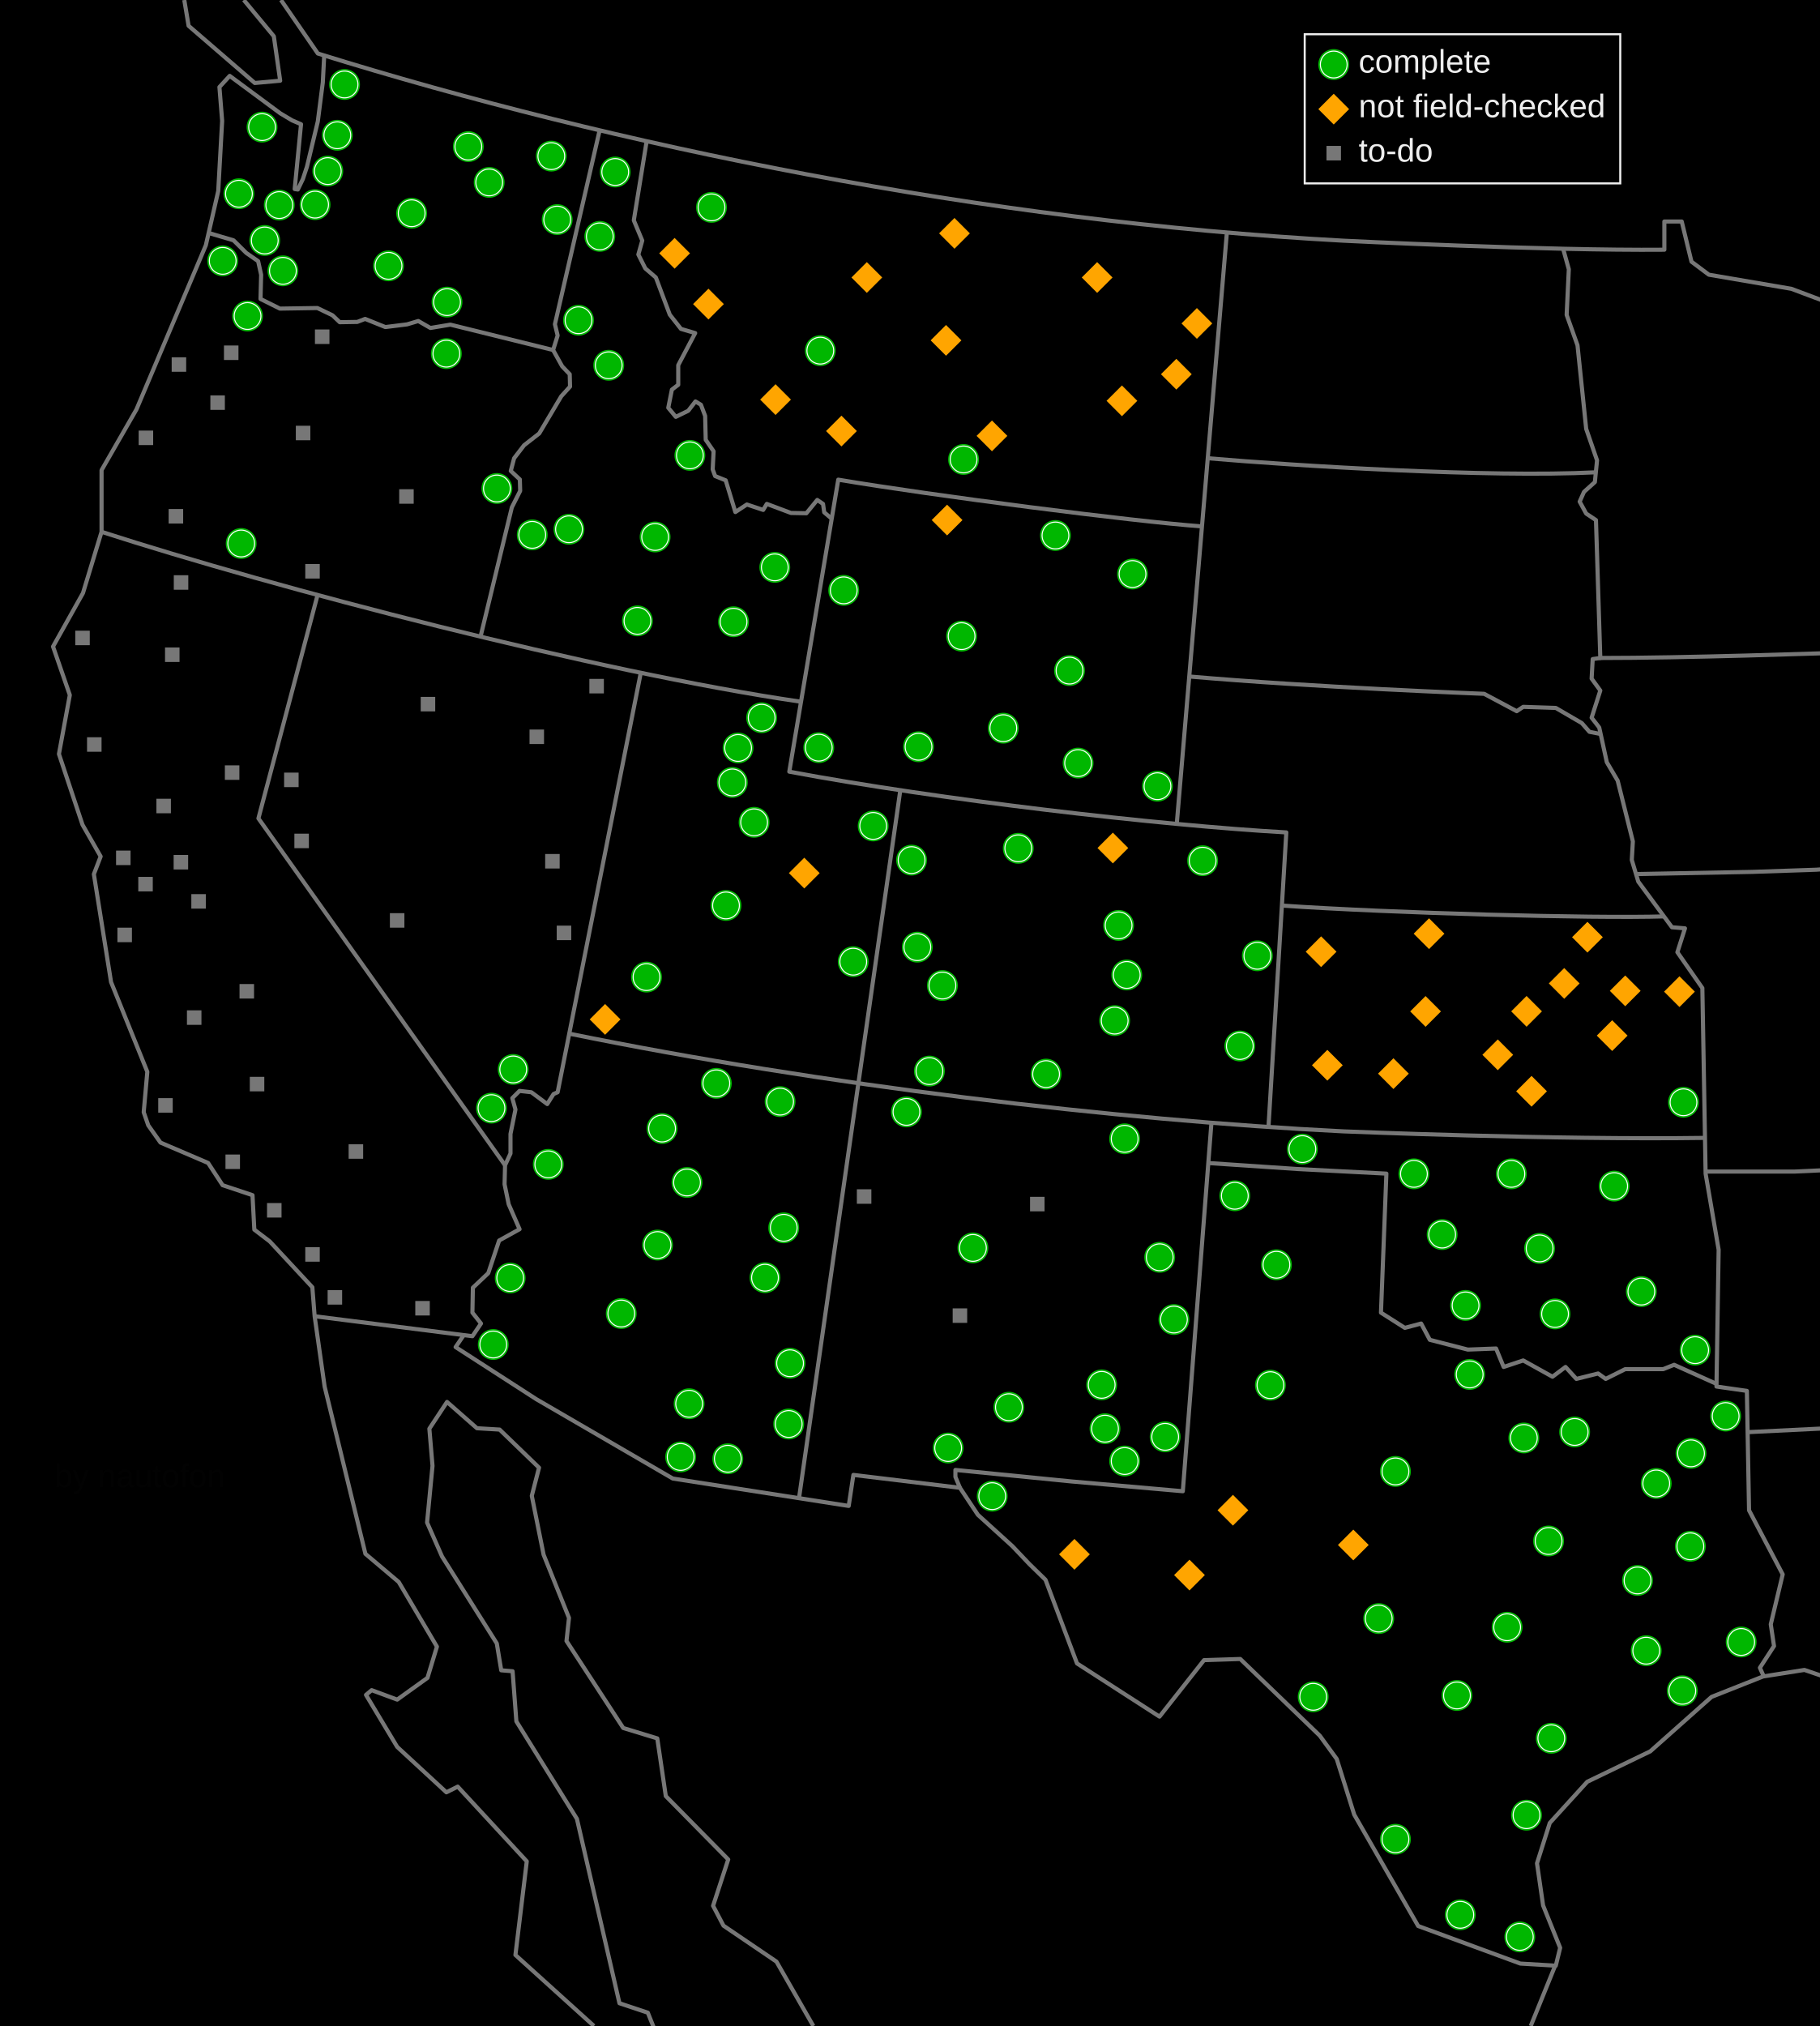
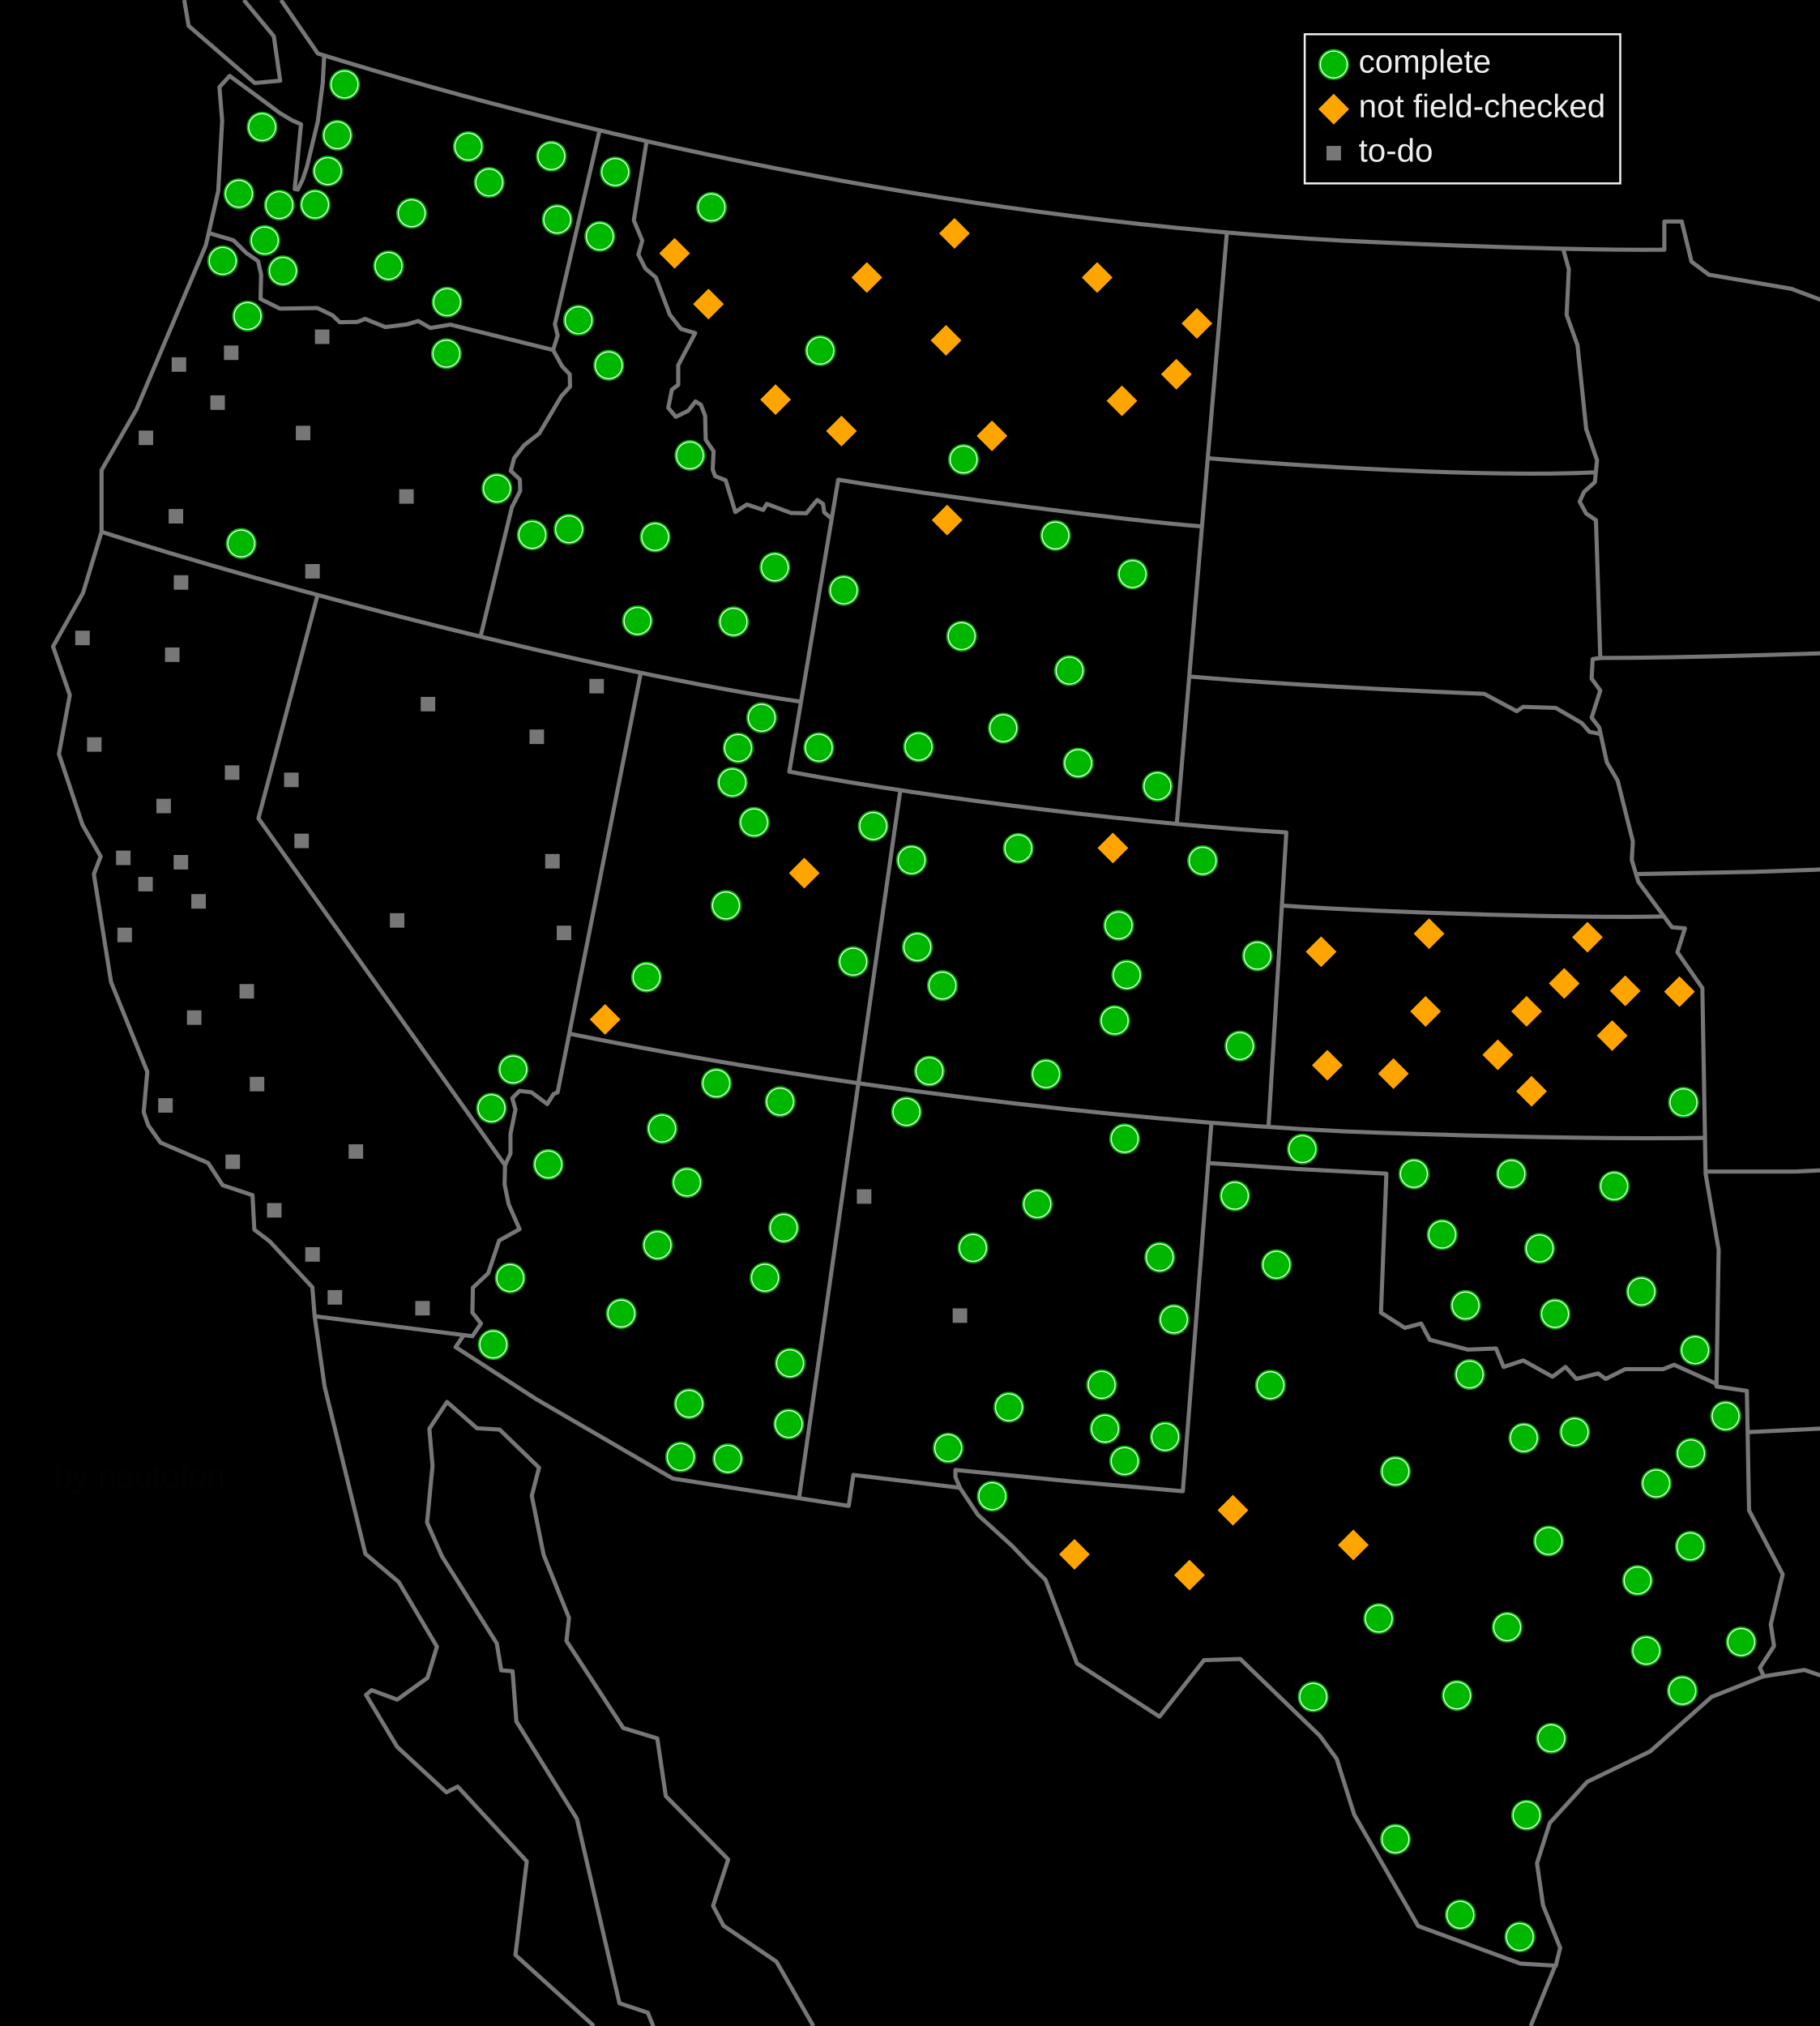
<svg xmlns="http://www.w3.org/2000/svg" xmlns:xlink="http://www.w3.org/1999/xlink" version="1.1" x="0px" y="0px" width="501.68px" height="558.55px" viewBox="0 0 501.68 558.55" xml:space="preserve">
  <symbol id="all" viewBox="-4.25 -4.25 8.5 8.5">
    <path style="fill:#00B700;" d="M4.25,0c0-2.35-1.9-4.25-4.25-4.25c-2.35,0-4.25,1.9-4.25,4.25S-2.35,4.25,0,4.25C2.35,4.25,4.25,2.35,4.25,0z" />
    <path style="fill:none;stroke:#FFFFFF;stroke-width:0.283;stroke-miterlimit:10;" d="M3.69,0c0-2.04-1.65-3.69-3.69-3.69S-3.68-2.04-3.68,0S-2.04,3.69,0,3.69S3.69,2.04,3.69,0z" />
  </symbol>
  <symbol id="cleanup" viewBox="-4.25 -4.25 8.5 8.5">
    <rect x="-3" y="-3" width="6" height="6" transform="rotate(45)" style="fill:orange" />
  </symbol>
  <symbol id="open" viewBox="-4.25 -4.25 8.5 8.5">
    <rect x="-2" y="-2" width="4" height="4" style="fill:#777" />
  </symbol>
  <symbol id="TODO" viewBox="-4.25 -4.25 8.5 8.5">
    <rect x="-2" y="-2" width="4" height="4" style="fill:red" />
  </symbol>
  <g id="map">
    <rect width="597.74" height="558.55" />
    <text id="made_by_nautofon" transform="matrix(1 0 0 1 15.00 410.00)" style="font-family:'ArialMT','Arial',sans-serif;fill:#020202;font-size:9px;">by nautofon</text>
    <path style="fill:none;stroke:#777777;stroke-width:1.134;stroke-linejoin:round;stroke-miterlimit:10;" d="M77.47,0l10.16,14.75c81.55,25.39,184,46.31,282.83,51.61 0 0 55.799 2.787 88.427 2.487v-7.783h4.789l2.694 11.076 4.789 3.592 22.75 3.891 14.368 5.388 10.178-2.993 17.362 4.49-13.47 7.184-18.858 18.559 0.299 2.395" />
    <line style="fill:none;stroke:#777777;stroke-width:1.134;stroke-linejoin:round;stroke-miterlimit:10;" x1="338.27" y1="64.1" x2="324.45" y2="227.16" />
    <polyline style="fill:none;stroke:#777777;stroke-width:1.134;stroke-linejoin:round;stroke-miterlimit:10;" points="87.56,164.04 71.25,225.62 139.25,321.25" />
    <polyline style="fill:none;stroke:#777777;stroke-width:1.134;stroke-linejoin:round;stroke-miterlimit:10;" points="176.67,185.49 153.75,301.12 152.62,301.62 150.88,304.38 146.5,301.12 143.25,300.75 141.25,302.75 142.12,305.88 140.75,312.62 140.75,318 139.25,321.25 139.12,326.5 140.25,332 143.25,338.88 137.62,342 134.62,351 130.38,355 130.25,361.88 132.62,364.88 130.25,368.38 86.75,362.88" />
    <polyline style="fill:none;stroke:#777777;stroke-width:1.134;stroke-linejoin:round;stroke-miterlimit:10;" points="50.81,0 52,7.12 70.25,22.88 77.25,22.25 75.5,10 67.22,0" />
    <path style="fill:none;stroke:#777777;stroke-width:1.134;stroke-linejoin:round;stroke-miterlimit:10;" d="m89.39 15.3-0.39 7.45-1.38 10.75-3 12.5-1.12 3.38-1.38 2.87-0.87-0.13 1.75-17.87-2.5-1.08-3.21-1.92-13.96-10.33-2.83 3.08 0.75 9.33-1.08 19.34-3.42 14.95-19.13 45.26-9.62 16.74v17l-5.12 16.88-8.26 14.75 4.63 13.37-3 16.26 6.5 19.5 5 8.74-1.87 4.88 4.74 29.75 10 24.75-1 11.12 1.26 3.63 3.37 4.75 13.13 5.62 4 6.13 8.24 2.75 0.5 9.5 4.26 3.25 11.74 12.63 0.63 8 2.75 19.37 11.25 46.13 9.177 7.754 10.54 17.833-2.607 8.605-8.344 5.997-7.04-2.607-1.565 1.304 8.605 14.341 13.559 12.516 3.129-1.565 19.035 20.599-3.129 25.814 21.642 19.574" />
    <path style="fill:none;stroke:#777777;stroke-width:1.134;stroke-linejoin:round;stroke-miterlimit:10;" d="m180.18 558.79-1.565-3.911-7.822-2.607-11.734-50.846-16.688-26.857-1.043-13.82-3.129-0.261-1.228-7.413-15.09-23.953-4.13-9.37 1.5-15.63-0.87-10.24 4.87-7.38 8.25 7.25 6.25 0.37 10.87 10.5-2 7.76 3.26 16.24 6.997 17.413-0.687 6.37 15.645 23.989 9.387 2.868 2.347 15.906 17.21 17.47-4.172 12.777 2.868 5.476 14.602 9.909 10.169 17.749" />
    <path style="fill:none;stroke:#777777;stroke-width:1.134;stroke-linejoin:round;stroke-miterlimit:10;" d="m127.87 368.07-2.25 3.31 22.26 14.37 37.62 21.87 48.5 7.55 1.29-8.55 29.38 3.55 4.95 7.45 9.5 8.63 4.68 4.93 4.464 4.358 8.681 23.049 22.75 14.668 12.273-15.566 9.989-0.323 21.93 21.149 4.666 6.405 4.83 15.362 17.624 30.7 28.183 10.36 9.765 0.577 1.202-4.926-4.701-11.674-1.683-11.626 3.523-11.123 10.338-11.353 17.362-8.382 16.902-15.012 14.229-5.642 11.375-1.796 13.171 4.49 14.967-3.592 14.368 10.477 12.872-0.299 6.585-4.191 6.885 2.395 2.694-2.993-3.891-3.592-0.299-8.082-2.993-5.388 6.885-4.191 13.47-2.395 15.53 0.898" />
    <line style="fill:none;stroke:#777777;stroke-width:1.134;stroke-linejoin:round;stroke-miterlimit:10;" x1="248.23" y1="217.87" x2="220.3" y2="413.04" />
    <path style="fill:none;stroke:#777777;stroke-width:1.134;stroke-linejoin:round;stroke-miterlimit:10;" d="M28,146.62c47.23,15.27,136.03,38.56,192.86,46.85" />
    <path style="fill:none;stroke:#777777;stroke-width:1.134;stroke-linejoin:round;stroke-miterlimit:10;" d="M156.95 284.97c69.54 14.18 151.01 23.87 213.51 26.94 0 0 58.194 2.396 99.503 1.797" />
    <path style="fill:none;stroke:#777777;stroke-width:1.134;stroke-linejoin:round;stroke-miterlimit:10;" d="M331.36,145.12c-18.79-1.34-74.68-8.56-100.24-12.88l-13.5,80.5c41,7.71,102.37,14.82,137.04,16.75l-4.92,81.2" />
    <polyline style="fill:none;stroke:#777777;stroke-width:1.134;stroke-linejoin:round;stroke-miterlimit:10;" points="334.01,309.54 326.12,411.12 295.42,408.42 263.42,405.25 263.42,407.17 264.67,410.17" />
    <path style="fill:none;stroke:#777777;stroke-width:1.134;stroke-linejoin:round;stroke-miterlimit:10;" d="m333.16 320.64 24.461 1.643 24.63 1.276-1.497 38.332 6.585 4.191 4.49-1.197 2.395 4.49 10.477 2.694 7.783-0.299 2.095 5.089 5.388-1.796 8.082 4.49 3.592-2.694 2.993 3.293 5.987-1.497 2.095 1.497 5.388-2.694h10.477l2.993-1.197 11.974 5.388" />
    <path style="fill:none;stroke:#777777;stroke-width:1.134;stroke-linejoin:round;stroke-miterlimit:10;" d="m353.22 249.65c31.131 2.095 85.611 3.592 105.67 2.993" />
    <path style="fill:none;stroke:#777777;stroke-width:1.134;stroke-linejoin:round;stroke-miterlimit:10;" d="m327.78 186.49c34.125 2.993 81.42 4.789 81.42 4.789l8.98 4.789 1.796-1.197 8.98 0.299 7.184 4.191 2.095 2.395 2.993 0.599" />
    <path style="fill:none;stroke:#777777;stroke-width:1.134;stroke-linejoin:round;stroke-miterlimit:10;" d="m332.87 126.32c24.246 2.095 77.529 5.388 107.16 3.891" />
    <polyline style="fill:none;stroke:#777777;stroke-width:1.134;stroke-linejoin:round;stroke-miterlimit:10;" points="165.33,35.93 153,89.38 153.75,92.5 152.5,96.5 155,101 157.08,103.17 157.17,106.58 154.75,109.25 148.67,119.5 144.5,122.75 141.75,126.33 140.83,129.83 143.33,132.17 143.42,135.33 141.12,139.88 132.49,175.53" />
    <polyline style="fill:none;stroke:#777777;stroke-width:1.134;stroke-linejoin:round;stroke-miterlimit:10;" points="178.29,38.93 174.75,60.75 177.08,66.33 176,70.17 177.92,74 180.83,76.5 184.67,86.75 187.75,90.67 191.67,91.83 187,100.67 187,106.08 185.25,107.42 184.25,112.42 186.33,114.92 189.75,113.25 191.75,110.67 193.25,111.58 194.42,114.67 194.58,121.25 196.75,124.42 196.5,129.42 197.17,131.25 200.08,132.42 202.75,141.17 205.92,139.08 210.42,140.58 211.42,138.92 218.08,141.42 222.33,141.5 225.33,137.83 226.92,138.92 227.25,141.25 229.32,143.01" />
    <polyline style="fill:none;stroke:#777777;stroke-width:1.134;stroke-linejoin:round;stroke-miterlimit:10;" points="57.53,64.23 64.38,66.25 67.92,69.75 71.17,72 72,75.75 71.83,82.42 77.17,85.08 87.5,84.92 91.67,86.92 93.67,88.83 98.5,88.75 100.67,87.92 106.25,90.17 112.25,89.42 115.33,88.5 118.67,90.42 124.17,89.5 152.5,96.5" />
    <path style="fill:none;stroke:#777777;stroke-width:1.134;stroke-linejoin:round;stroke-miterlimit:10;" d="m431.05 68.847 1.497 5.388-0.599 12.572 2.993 8.382 2.395 23.049 2.993 8.681-0.599 5.987-2.993 2.694-1.197 2.694 1.796 3.293 2.694 1.796 1.197 38.016-2.095 0.299-0.299 5.388 2.395 3.293-2.395 7.484 2.095 2.694 2.095 9.579 2.993 5.089 4.191 16.763-0.299 5.089 1.796 5.987 9.28 12.572 3.592 0.299-2.095 6.585 6.885 9.878 0.898 51.187 3.592 20.954-0.599 37.717 8.382 1.197 0.599 32.927 9.28 17.661-3.293 13.77 0.898 5.987-3.891 5.987 1.197 2.694" />
    <path style="fill:none;stroke:#777777;stroke-width:1.134;stroke-linejoin:round;stroke-miterlimit:10;" d="m440.93 181.4c24.246 0 58.371-1.197 76.93-1.796" />
    <path style="fill:none;stroke:#777777;stroke-width:1.134;stroke-linejoin:round;stroke-miterlimit:10;" d="m451.1 240.97 32.029-0.599 17.661-0.599 12.273-0.898 5.089 4.789" />
    <path style="fill:none;stroke:#777777;stroke-width:1.134;stroke-linejoin:round;stroke-miterlimit:10;" d="m470.56 322.99h24.246l32.329-1.497 17.062 0.299 1.796 2.694-4.789 5.987 10.776-0.299" />
    <path style="fill:none;stroke:#777777;stroke-width:1.134;stroke-linejoin:round;stroke-miterlimit:10;" d="m481.94 394.83 48.792-2.395" />
    <path style="fill:none;stroke:#777777;stroke-width:1.134;stroke-linejoin:round;stroke-miterlimit:10;" d="m428.87 541.7-6.822 16.841" />
  </g>
  <g id="legend" transform="translate(55)">
    <rect x="304.73" y="9.44" style="stroke:#EEEEEE;stroke-width:0.567;stroke-miterlimit:10;" width="87" height="41.12" />
    <text transform="matrix(1 0 0 1 319.5923 44.5608)" style="fill:#EEEEEE; font-family:'ArialMT','Arial',sans-serif; font-size:9px;">to-do</text>
    <use xlink:href="#open" width="8.5" height="8.5" id="legend-unkown_1_" x="-4.25" y="-4.25" transform="matrix(1 0 0 -1 312.729 42.2266)" style="overflow:visible;" />
    <text transform="matrix(1 0 0 1 319.5923 32.3207)" style="fill:#EEEEEE; font-family:'ArialMT','Arial',sans-serif; font-size:9px;">not field-checked</text>
    <use xlink:href="#cleanup" width="8.5" height="8.5" id="legend-some_1_" x="-4.25" y="-4.25" transform="matrix(1 0 0 -1 312.729 30.0874)" style="overflow:visible;" />
    <text transform="matrix(1 0 0 1 319.5933 20.0199)" style="fill:#EEEEEE; font-family:'ArialMT','Arial',sans-serif; font-size:9px;">complete</text>
    <use xlink:href="#all" width="8.5" height="8.5" id="legend-all_1_" x="-4.25" y="-4.25" transform="matrix(1 0 0 -1 312.729 17.7852)" style="overflow:visible;" />
  </g>
  <g id="data">
    <g id="AZ">
      <use xlink:href="#all" width="8.5" height="8.5" id="camp_verde" x="-4.25" y="-4.25" transform="matrix(1 0 0 -1 181.292 343.25)" style="overflow:visible;" />
      <use xlink:href="#all" width="8.5" height="8.5" id="clifton" x="-4.25" y="-4.25" transform="matrix(1 0 0 -1 217.8335 375.834)" style="overflow:visible;" />
      <use xlink:href="#all" width="8.5" height="8.5" id="ehrenberg" x="-4.25" y="-4.25" transform="matrix(1 0 0 -1 140.6665 352.334)" style="overflow:visible;" />
      <use xlink:href="#all" width="8.5" height="8.5" id="flagstaff" x="-4.25" y="-4.25" transform="matrix(1 0 0 -1 189.417 326)" style="overflow:visible;" />
      <use xlink:href="#all" width="8.5" height="8.5" id="g_canyon_vlg" x="-4.25" y="-4.25" transform="matrix(1 0 0 -1 182.542 311.125)" style="overflow:visible;" />
      <use xlink:href="#all" width="8.5" height="8.5" id="holbrook" x="-4.25" y="-4.25" transform="matrix(1 0 0 -1 216.084 338.5)" style="overflow:visible;" />
      <use xlink:href="#all" width="8.5" height="8.5" id="kayenta" x="-4.25" y="-4.25" transform="matrix(1 0 0 -1 215.0835 303.708)" style="overflow:visible;" />
      <use xlink:href="#all" width="8.5" height="8.5" id="kingman" x="-4.25" y="-4.25" transform="matrix(1 0 0 -1 151.167 321)" style="overflow:visible;" />
      <use xlink:href="#all" width="8.5" height="8.5" id="nogales" x="-4.25" y="-4.25" transform="matrix(1 0 0 -1 187.6665 401.667)" style="overflow:visible;" />
      <use xlink:href="#all" width="8.5" height="8.5" id="page" x="-4.25" y="-4.25" transform="matrix(1 0 0 -1 197.5005 298.667)" style="overflow:visible;" />
      <use xlink:href="#all" width="8.5" height="8.5" id="phoenix" x="-4.25" y="-4.25" transform="matrix(1 0 0 -1 171.292 362.125)" style="overflow:visible;" />
      <use xlink:href="#all" width="8.5" height="8.5" id="san_simon" x="-4.25" y="-4.25" transform="matrix(1 0 0 -1 217.4585 392.583)" style="overflow:visible;" />
      <use xlink:href="#all" width="8.5" height="8.5" id="show_low" x="-4.25" y="-4.25" transform="matrix(1 0 0 -1 210.917 352.25)" style="overflow:visible;" />
      <use xlink:href="#all" width="8.5" height="8.5" id="sierra_vista" x="-4.25" y="-4.25" transform="matrix(1 0 0 -1 200.6665 402.167)" style="overflow:visible;" />
      <use xlink:href="#all" width="8.5" height="8.5" id="tucson" x="-4.25" y="-4.25" transform="matrix(1 0 0 -1 190 387)" style="overflow:visible;" />
      <use xlink:href="#all" width="8.5" height="8.5" id="yuma" x="-4.25" y="-4.25" transform="matrix(1 0 0 -1 136 370.667)" style="overflow:visible;" />
    </g>
    <g id="CA">
      <use xlink:href="#open" width="8.5" height="8.5" id="bakersfield" x="-4.25" y="-4.25" transform="matrix(1 0 0 -1 70.875 298.874)" style="overflow:visible;" />
      <use xlink:href="#open" width="8.5" height="8.5" id="barstow" x="-4.25" y="-4.25" transform="matrix(1 0 0 -1 98.125 317.458)" style="overflow:visible;" />
      <use xlink:href="#open" width="8.5" height="8.5" id="carlsbad" x="-4.25" y="-4.25" transform="matrix(1 0 0 -1 86.1655 345.834)" style="overflow:visible;" />
      <use xlink:href="#open" width="8.5" height="8.5" id="el_centro" x="-4.25" y="-4.25" transform="matrix(1 0 0 -1 116.499 360.668)" style="overflow:visible;" />
      <use xlink:href="#open" width="8.5" height="8.5" id="eureka" x="-4.25" y="-4.25" transform="matrix(1 0 0 -1 22.7495 175.875)" style="overflow:visible;" />
      <use xlink:href="#open" width="8.5" height="8.5" id="fresno" x="-4.25" y="-4.25" transform="matrix(1 0 0 -1 68.042 273.2905)" style="overflow:visible;" />
      <use xlink:href="#open" width="8.5" height="8.5" id="hilt" x="-4.25" y="-4.25" transform="matrix(1 0 0 -1 49.9165 160.5835)" style="overflow:visible;" />
      <use xlink:href="#open" width="8.5" height="8.5" id="huron" x="-4.25" y="-4.25" transform="matrix(1 0 0 -1 53.542 280.5405)" style="overflow:visible;" />
      <use xlink:href="#open" width="8.5" height="8.5" id="los_angeles" x="-4.25" y="-4.25" transform="matrix(1 0 0 -1 75.6235 333.668)" style="overflow:visible;" />
      <use xlink:href="#open" width="8.5" height="8.5" id="oakdale" x="-4.25" y="-4.25" transform="matrix(1 0 0 -1 54.7495 248.5)" style="overflow:visible;" />
      <use xlink:href="#open" width="8.5" height="8.5" id="oakland" x="-4.25" y="-4.25" transform="matrix(1 0 0 -1 40.1245 243.75)" style="overflow:visible;" />
      <use xlink:href="#open" width="8.5" height="8.5" id="oxnard" x="-4.25" y="-4.25" transform="matrix(1 0 0 -1 64.1675 320.292)" style="overflow:visible;" />
      <use xlink:href="#open" width="8.5" height="8.5" id="redding" x="-4.25" y="-4.25" transform="matrix(1 0 0 -1 47.4995 180.5)" style="overflow:visible;" />
      <use xlink:href="#open" width="8.5" height="8.5" id="sacramento" x="-4.25" y="-4.25" transform="matrix(1 0 0 -1 45.124 222.2095)" style="overflow:visible;" />
      <use xlink:href="#open" width="8.5" height="8.5" id="san_diego" x="-4.25" y="-4.25" transform="matrix(1 0 0 -1 92.3325 357.668)" style="overflow:visible;" />
      <use xlink:href="#open" width="8.5" height="8.5" id="san_francisc" x="-4.25" y="-4.25" transform="matrix(1 0 0 -1 33.9995 236.5)" style="overflow:visible;" />
      <use xlink:href="#open" width="8.5" height="8.5" id="santa_cruz" x="-4.25" y="-4.25" transform="matrix(1 0 0 -1 34.3745 257.75)" style="overflow:visible;" />
      <use xlink:href="#open" width="8.5" height="8.5" id="santa_maria" x="-4.25" y="-4.25" transform="matrix(1 0 0 -1 45.6245 304.75)" style="overflow:visible;" />
      <use xlink:href="#open" width="8.5" height="8.5" id="stockton" x="-4.25" y="-4.25" transform="matrix(1 0 0 -1 49.874 237.7095)" style="overflow:visible;" />
      <use xlink:href="#open" width="8.5" height="8.5" id="truckee" x="-4.25" y="-4.25" transform="matrix(1 0 0 -1 63.9995 213)" style="overflow:visible;" />
      <use xlink:href="#open" width="8.5" height="8.5" id="ukiah" x="-4.25" y="-4.25" transform="matrix(1 0 0 -1 25.9995 205.25)" style="overflow:visible;" />
    </g>
    <g id="CO">
      <use xlink:href="#all" width="8.5" height="8.5" id="alamosa" x="-4.25" y="-4.25" transform="matrix(1 0 0 -1 288.4165 296.1221)" style="overflow:visible;" />
      <use xlink:href="#all" width="8.5" height="8.5" id="burlington" x="-4.25" y="-4.25" transform="matrix(1 0 0 -1 346.667 263.4971)" style="overflow:visible;" />
      <use xlink:href="#all" width="8.5" height="8.5" id="colorado_spr" x="-4.25" y="-4.25" transform="matrix(1 0 0 -1 310.6665 268.7886)" style="overflow:visible;" />
      <use xlink:href="#all" width="8.5" height="8.5" id="denver" x="-4.25" y="-4.25" transform="matrix(1 0 0 -1 308.4165 255.1221)" style="overflow:visible;" />
      <use xlink:href="#all" width="8.5" height="8.5" id="durango" x="-4.25" y="-4.25" transform="matrix(1 0 0 -1 256.25 295.2886)" style="overflow:visible;" />
      <use xlink:href="#cleanup" width="8.5" height="8.5" id="fort_collins" x="-4.25" y="-4.25" transform="matrix(1 0 0 -1 306.833 233.7886)" style="overflow:visible;" />
      <use xlink:href="#all" width="8.5" height="8.5" id="grand_juncti" x="-4.25" y="-4.25" transform="matrix(1 0 0 -1 252.916 261.1221)" style="overflow:visible;" />
      <use xlink:href="#all" width="8.5" height="8.5" id="lamar" x="-4.25" y="-4.25" transform="matrix(1 0 0 -1 341.833 288.3721)" style="overflow:visible;" />
      <use xlink:href="#all" width="8.5" height="8.5" id="montrose" x="-4.25" y="-4.25" transform="matrix(1 0 0 -1 259.833 271.7051)" style="overflow:visible;" />
      <use xlink:href="#all" width="8.5" height="8.5" id="pueblo" x="-4.25" y="-4.25" transform="matrix(1 0 0 -1 307.333 281.3721)" style="overflow:visible;" />
      <use xlink:href="#all" width="8.5" height="8.5" id="rangely" x="-4.25" y="-4.25" transform="matrix(1 0 0 -1 251.333 237.1221)" style="overflow:visible;" />
      <use xlink:href="#all" width="8.5" height="8.5" id="steamboat_sp" x="-4.25" y="-4.25" transform="matrix(1 0 0 -1 280.7495 233.8721)" style="overflow:visible;" />
      <use xlink:href="#all" width="8.5" height="8.5" id="sterling" x="-4.25" y="-4.25" transform="matrix(1 0 0 -1 331.583 237.2886)" style="overflow:visible;" />
    </g>
    <g id="ID">
      <use xlink:href="#all" width="8.5" height="8.5" id="boise" x="-4.25" y="-4.25" transform="matrix(1 0 0 -1 156.8745 145.9141)" style="overflow:visible;" />
      <use xlink:href="#all" width="8.5" height="8.5" id="coeur_dalene" x="-4.25" y="-4.25" transform="matrix(1 0 0 -1 165.3745 65.1641)" style="overflow:visible;" />
      <use xlink:href="#all" width="8.5" height="8.5" id="grangeville" x="-4.25" y="-4.25" transform="matrix(1 0 0 -1 167.833 100.7056)" style="overflow:visible;" />
      <use xlink:href="#all" width="8.5" height="8.5" id="idaho_falls" x="-4.25" y="-4.25" transform="matrix(1 0 0 -1 213.6245 156.4141)" style="overflow:visible;" />
      <use xlink:href="#all" width="8.5" height="8.5" id="ketchum" x="-4.25" y="-4.25" transform="matrix(1 0 0 -1 180.6245 148.0391)" style="overflow:visible;" />
      <use xlink:href="#all" width="8.5" height="8.5" id="lewiston" x="-4.25" y="-4.25" transform="matrix(1 0 0 -1 159.4995 88.2891)" style="overflow:visible;" />
      <use xlink:href="#all" width="8.5" height="8.5" id="nampa" x="-4.25" y="-4.25" transform="matrix(1 0 0 -1 146.7495 147.4556)" style="overflow:visible;" />
      <use xlink:href="#all" width="8.5" height="8.5" id="pocatello" x="-4.25" y="-4.25" transform="matrix(1 0 0 -1 202.2495 171.4141)" style="overflow:visible;" />
      <use xlink:href="#all" width="8.5" height="8.5" id="salmon" x="-4.25" y="-4.25" transform="matrix(1 0 0 -1 190.2075 125.5391)" style="overflow:visible;" />
      <use xlink:href="#all" width="8.5" height="8.5" id="sandpoint" x="-4.25" y="-4.25" transform="matrix(1 0 0 -1 169.6245 47.4141)" style="overflow:visible;" />
      <use xlink:href="#all" width="8.5" height="8.5" id="twin_falls" x="-4.25" y="-4.25" transform="matrix(1 0 0 -1 175.7495 171.1641)" style="overflow:visible;" />
    </g>
    <g id="KS">
      <use xlink:href="#cleanup" width="8.5" height="8.5" id="colby" transform="translate(360 258.13)" />
      <use xlink:href="#cleanup" width="8.5" height="8.5" id="dodge_city" transform="translate(379.94 291.74)" />
      <use xlink:href="#cleanup" width="8.5" height="8.5" id="emporia" transform="translate(440.25 281.26)" />
      <use xlink:href="#cleanup" width="8.5" height="8.5" id="garden_city" transform="translate(361.72 289.43)" />
      <use xlink:href="#cleanup" width="8.5" height="8.5" id="hays" transform="translate(388.8 274.59)" />
      <use xlink:href="#cleanup" width="8.5" height="8.5" id="hutchinson" transform="translate(408.71 286.55)" />
      <use xlink:href="#cleanup" width="8.5" height="8.5" id="junction_cit" transform="translate(427.03 266.87)" />
      <use xlink:href="#cleanup" width="8.5" height="8.5" id="kansas_city" transform="translate(458.8 269.14)" />
      <use xlink:href="#cleanup" width="8.5" height="8.5" id="marysville" transform="translate(433.43 254.13)" />
      <use xlink:href="#cleanup" width="8.5" height="8.5" id="phillipsburg" transform="translate(389.76 253.16)" />
      <use xlink:href="#all" width="8.5" height="8.5" id="pittsburg" transform="translate(459.91 299.64)" />
      <use xlink:href="#cleanup" width="8.5" height="8.5" id="salina_ks" transform="translate(416.65 274.57)" />
      <use xlink:href="#cleanup" width="8.5" height="8.5" id="topeka" transform="translate(443.85 268.92)" />
      <use xlink:href="#cleanup" width="8.5" height="8.5" id="wichita" transform="translate(418.02 296.61)" />
    </g>
    <g id="MT">
      <use xlink:href="#cleanup" width="8.5" height="8.5" id="billings" x="-4.25" y="-4.25" transform="matrix(1 0 0 -1 273.4985 120.168)" style="overflow:visible;" />
      <use xlink:href="#cleanup" width="8.5" height="8.5" id="bozeman" x="-4.25" y="-4.25" transform="matrix(1 0 0 -1 231.998 118.8345)" style="overflow:visible;" />
      <use xlink:href="#cleanup" width="8.5" height="8.5" id="butte" x="-4.25" y="-4.25" transform="matrix(1 0 0 -1 213.8315 110.168)" style="overflow:visible;" />
      <use xlink:href="#cleanup" width="8.5" height="8.5" id="glasgow_mt" x="-4.25" y="-4.25" transform="matrix(1 0 0 -1 302.4985 76.501)" style="overflow:visible;" />
      <use xlink:href="#cleanup" width="8.5" height="8.5" id="glendive" x="-4.25" y="-4.25" transform="matrix(1 0 0 -1 324.332 103.168)" style="overflow:visible;" />
      <use xlink:href="#cleanup" width="8.5" height="8.5" id="great_falls" x="-4.25" y="-4.25" transform="matrix(1 0 0 -1 238.9985 76.5015)" style="overflow:visible;" />
      <use xlink:href="#cleanup" width="8.5" height="8.5" id="havre" x="-4.25" y="-4.25" transform="matrix(1 0 0 -1 263.165 64.3345)" style="overflow:visible;" />
      <use xlink:href="#all" width="8.5" height="8.5" id="helena" x="-4.25" y="-4.25" transform="matrix(1 0 0 -1 226.1655 96.668)" style="overflow:visible;" />
      <use xlink:href="#all" width="8.5" height="8.5" id="kalispell" x="-4.25" y="-4.25" transform="matrix(1 0 0 -1 196.165 57.168)" style="overflow:visible;" />
      <use xlink:href="#all" width="8.5" height="8.5" id="laurel" x="-4.25" y="-4.25" transform="matrix(1 0 0 -1 265.665 126.6675)" style="overflow:visible;" />
      <use xlink:href="#cleanup" width="8.5" height="8.5" id="lewistown" x="-4.25" y="-4.25" transform="matrix(1 0 0 -1 260.832 93.835)" style="overflow:visible;" />
      <use xlink:href="#cleanup" width="8.5" height="8.5" id="miles_city" x="-4.25" y="-4.25" transform="matrix(1 0 0 -1 309.332 110.502)" style="overflow:visible;" />
      <use xlink:href="#cleanup" width="8.5" height="8.5" id="missoula" x="-4.25" y="-4.25" transform="matrix(1 0 0 -1 195.332 83.8345)" style="overflow:visible;" />
      <use xlink:href="#cleanup" width="8.5" height="8.5" id="sidney" x="-4.25" y="-4.25" transform="matrix(1 0 0 -1 329.998 89.1675)" style="overflow:visible;" />
      <use xlink:href="#cleanup" width="8.5" height="8.5" id="thompson_f" x="-4.25" y="-4.25" transform="matrix(1 0 0 -1 185.9985 69.8345)" style="overflow:visible;" />
    </g>
    <g id="NM">
      <use xlink:href="#all" width="8.5" height="8.5" id="alamogordo" x="-4.25" y="-4.25" transform="matrix(1 0 0 -1 278.1665 387.9561)" style="overflow:visible;" />
      <use xlink:href="#all" width="8.5" height="8.5" id="albuquerque" x="-4.25" y="-4.25" transform="matrix(1 0 0 -1 268.25 344.0381)" style="overflow:visible;" />
      <use xlink:href="#all" width="8.5" height="8.5" id="artesia" x="-4.25" y="-4.25" transform="matrix(1 0 0 -1 304.6665 393.873)" style="overflow:visible;" />
      <use xlink:href="#all" width="8.5" height="8.5" id="carlsbad_nm" x="-4.25" y="-4.25" transform="matrix(1 0 0 -1 310.0835 402.79)" style="overflow:visible;" />
      <use xlink:href="#all" width="8.5" height="8.5" id="clovis" x="-4.25" y="-4.25" transform="matrix(1 0 0 -1 323.6665 363.7891)" style="overflow:visible;" />
      <use xlink:href="#all" width="8.5" height="8.5" id="farmington" x="-4.25" y="-4.25" transform="matrix(1 0 0 -1 249.916 306.5381)" style="overflow:visible;" />
      <use xlink:href="#open" width="8.5" height="8.5" id="gallup" x="-4.25" y="-4.25" transform="matrix(1 0 0 -1 238.2495 329.8721)" style="overflow:visible;" />
      <use xlink:href="#all" width="8.5" height="8.5" id="hobbs" x="-4.25" y="-4.25" transform="matrix(1 0 0 -1 321.25 396.123)" style="overflow:visible;" />
      <use xlink:href="#all" width="8.5" height="8.5" id="las_cruces" x="-4.25" y="-4.25" transform="matrix(1 0 0 -1 261.4165 399.2061)" style="overflow:visible;" />
      <use xlink:href="#all" width="8.5" height="8.5" id="raton" x="-4.25" y="-4.25" transform="matrix(1 0 0 -1 310.083 313.9551)" style="overflow:visible;" />
      <use xlink:href="#all" width="8.5" height="8.5" id="roswell" x="-4.25" y="-4.25" transform="matrix(1 0 0 -1 303.75 381.7891)" style="overflow:visible;" />
-       <use xlink:href="#open" width="8.5" height="8.5" id="santa_fe" x="-4.25" y="-4.25" transform="matrix(1 0 0 -1 285.9995 331.9551)" style="overflow:visible;" />
+       <use xlink:href="#all" width="8.5" height="8.5" id="santa_fe" x="-4.25" y="-4.25" transform="matrix(1 0 0 -1 285.9995 331.9551)" style="overflow:visible;" />
      <use xlink:href="#open" width="8.5" height="8.5" id="socorro" x="-4.25" y="-4.25" transform="matrix(1 0 0 -1 264.6665 362.7051)" style="overflow:visible;" />
      <use xlink:href="#all" width="8.5" height="8.5" id="tucumcari" x="-4.25" y="-4.25" transform="matrix(1 0 0 -1 319.75 346.6221)" style="overflow:visible;" />
    </g>
    <g id="NV">
      <use xlink:href="#open" width="8.5" height="8.5" id="carson_city" x="-4.25" y="-4.25" transform="matrix(1 0 0 -1 83.165 231.833)" style="overflow:visible;" />
      <use xlink:href="#open" width="8.5" height="8.5" id="elko" x="-4.25" y="-4.25" transform="matrix(1 0 0 -1 147.9995 203.125)" style="overflow:visible;" />
      <use xlink:href="#open" width="8.5" height="8.5" id="ely" x="-4.25" y="-4.25" transform="matrix(1 0 0 -1 152.312 237.4375)" style="overflow:visible;" />
      <use xlink:href="#open" width="8.5" height="8.5" id="jackpot" x="-4.25" y="-4.25" transform="matrix(1 0 0 -1 164.4985 189.1665)" style="overflow:visible;" />
      <use xlink:href="#all" width="8.5" height="8.5" id="las_vegas" x="-4.25" y="-4.25" transform="matrix(1 0 0 -1 141.4985 294.833)" style="overflow:visible;" />
      <use xlink:href="#open" width="8.5" height="8.5" id="pioche" x="-4.25" y="-4.25" transform="matrix(1 0 0 -1 155.4995 257.1875)" style="overflow:visible;" />
      <use xlink:href="#all" width="8.5" height="8.5" id="primm" x="-4.25" y="-4.25" transform="matrix(1 0 0 -1 135.4985 305.5)" style="overflow:visible;" />
      <use xlink:href="#open" width="8.5" height="8.5" id="reno" x="-4.25" y="-4.25" transform="matrix(1 0 0 -1 80.332 215)" style="overflow:visible;" />
      <use xlink:href="#open" width="8.5" height="8.5" id="tonopah" x="-4.25" y="-4.25" transform="matrix(1 0 0 -1 109.4995 253.75)" style="overflow:visible;" />
      <use xlink:href="#open" width="8.5" height="8.5" id="winnemucca" x="-4.25" y="-4.25" transform="matrix(1 0 0 -1 117.9995 194.125)" style="overflow:visible;" />
    </g>
    <g id="OK" transform="translate(-4.25 -4.25)">
      <use xlink:href="#all" width="8.5" height="8.5" id="ardmore" transform="translate(428.75 362.24)" />
      <use xlink:href="#all" width="8.5" height="8.5" id="clinton" transform="translate(397.62 340.36)" />
      <use xlink:href="#all" width="8.5" height="8.5" id="enid" transform="translate(416.71 323.62)" />
      <use xlink:href="#all" width="8.5" height="8.5" id="guymon" transform="translate(359.08 316.79)" />
      <use xlink:href="#all" width="8.5" height="8.5" id="idabel" transform="translate(467.37 372.22)" />
      <use xlink:href="#all" width="8.5" height="8.5" id="lawton" transform="translate(404.08 359.89)" />
      <use xlink:href="#all" width="8.5" height="8.5" id="mcalester" transform="translate(452.54 356.07)" />
      <use xlink:href="#all" width="8.5" height="8.5" id="oklahoma_cit" transform="translate(424.49 344.17)" />
      <use xlink:href="#all" width="8.5" height="8.5" id="tulsa" transform="translate(445.05 327)" />
      <use xlink:href="#all" width="8.5" height="8.5" id="woodward" transform="translate(389.84 323.62)" />
    </g>
    <g id="OR">
      <use xlink:href="#all" width="8.5" height="8.5" id="astoria" x="-4.25" y="-4.25" transform="matrix(1 0 0 -1 61.3979 71.917)" style="overflow:visible;" />
      <use xlink:href="#open" width="8.5" height="8.5" id="bend" x="-4.25" y="-4.25" transform="matrix(1 0 0 -1 83.5645 119.375)" style="overflow:visible;" />
      <use xlink:href="#open" width="8.5" height="8.5" id="burns" x="-4.25" y="-4.25" transform="matrix(1 0 0 -1 112.0645 136.875)" style="overflow:visible;" />
      <use xlink:href="#open" width="8.5" height="8.5" id="coos_bay" x="-4.25" y="-4.25" transform="matrix(1 0 0 -1 40.231 120.708)" style="overflow:visible;" />
      <use xlink:href="#open" width="8.5" height="8.5" id="eugene" x="-4.25" y="-4.25" transform="matrix(1 0 0 -1 59.9995 110.9995)" style="overflow:visible;" />
      <use xlink:href="#all" width="8.5" height="8.5" id="klamath_f" x="-4.25" y="-4.25" transform="matrix(1 0 0 -1 66.4995 149.833)" style="overflow:visible;" />
      <use xlink:href="#open" width="8.5" height="8.5" id="lakeview" x="-4.25" y="-4.25" transform="matrix(1 0 0 -1 86.1665 157.5)" style="overflow:visible;" />
      <use xlink:href="#open" width="8.5" height="8.5" id="medford" x="-4.25" y="-4.25" transform="matrix(1 0 0 -1 48.4995 142.333)" style="overflow:visible;" />
      <use xlink:href="#open" width="8.5" height="8.5" id="newport" x="-4.25" y="-4.25" transform="matrix(1 0 0 -1 49.333 100.4995)" style="overflow:visible;" />
      <use xlink:href="#all" width="8.5" height="8.5" id="ontario" x="-4.25" y="-4.25" transform="matrix(1 0 0 -1 136.9995 134.6665)" style="overflow:visible;" />
      <use xlink:href="#all" width="8.5" height="8.5" id="pendleton" x="-4.25" y="-4.25" transform="matrix(1 0 0 -1 123.0645 97.5)" style="overflow:visible;" />
      <use xlink:href="#all" width="8.5" height="8.5" id="portland" x="-4.25" y="-4.25" transform="matrix(1 0 0 -1 68.2495 87.1245)" style="overflow:visible;" />
      <use xlink:href="#open" width="8.5" height="8.5" id="salem" x="-4.25" y="-4.25" transform="matrix(1 0 0 -1 63.7495 97.2495)" style="overflow:visible;" />
      <use xlink:href="#open" width="8.5" height="8.5" id="the_dalles" x="-4.25" y="-4.25" transform="matrix(1 0 0 -1 88.833 92.833)" style="overflow:visible;" />
    </g>
    <g id="TX" transform="translate(-63.713 95.304)">
      <use xlink:href="#all" width="8.5" height="8.5" id="abilene" transform="translate(444.21 306.1)" />
      <use xlink:href="#all" width="8.5" height="8.5" id="amarillo" transform="translate(411.39 249.13)" />
      <use xlink:href="#all" width="8.5" height="8.5" id="austin" transform="translate(475 349.06)" />
      <use xlink:href="#all" width="8.5" height="8.5" id="beaumont" transform="translate(539.53 353.12)" />
      <use xlink:href="#all" width="8.5" height="8.5" id="brownsville" transform="translate(478.5 434.43)" />
      <use xlink:href="#all" width="8.5" height="8.5" id="corpus_chris" transform="translate(480.34 400.87)" />
      <use xlink:href="#all" width="8.5" height="8.5" id="dalhart" transform="translate(399.92 230.11)" />
      <use xlink:href="#all" width="8.5" height="8.5" id="dallas" transform="translate(493.62 295.22)" />
      <use xlink:href="#all" width="8.5" height="8.5" id="del_rio" transform="translate(421.53 368.24)" />
      <use xlink:href="#all" width="8.5" height="8.5" id="el_paso" transform="translate(333.03 312.92)" />
      <use xlink:href="#cleanup" width="8.5" height="8.5" id="fort_stockto" transform="translate(387.42 334.68)" />
      <use xlink:href="#all" width="8.5" height="8.5" id="fort_worth" transform="translate(479.61 296.88)" />
      <use xlink:href="#all" width="8.5" height="8.5" id="galveston" transform="translate(523.3 366.58)" />
      <use xlink:href="#all" width="8.5" height="8.5" id="houston" transform="translate(513.35 355.52)" />
      <use xlink:href="#all" width="8.5" height="8.5" id="huntsville" transform="translate(510.95 336.16)" />
      <use xlink:href="#all" width="8.5" height="8.5" id="junction" transform="translate(439.6 346.67)" />
      <use xlink:href="#all" width="8.5" height="8.5" id="laredo" transform="translate(444.21 407.51)" />
      <use xlink:href="#all" width="8.5" height="8.5" id="longview_tx" transform="translate(525.7 301.12)" />
      <use xlink:href="#all" width="8.5" height="8.5" id="lubbock" transform="translate(409.73 282.32)" />
      <use xlink:href="#all" width="8.5" height="8.5" id="lufkin" transform="translate(525.52 326.75)" />
      <use xlink:href="#all" width="8.5" height="8.5" id="mcallen" transform="translate(462.09 428.34)" />
      <use xlink:href="#cleanup" width="8.5" height="8.5" id="odessa" transform="translate(399.4 316.8)" />
      <use xlink:href="#cleanup" width="8.5" height="8.5" id="san_angelo" transform="translate(432.59 326.38)" />
      <use xlink:href="#all" width="8.5" height="8.5" id="san_antonio" transform="translate(461.17 367.87)" />
      <use xlink:href="#all" width="8.5" height="8.5" id="texarkana" transform="translate(535.25 290.84)" />
      <use xlink:href="#all" width="8.5" height="8.5" id="tyler" transform="translate(516.11 309.42)" />
      <use xlink:href="#cleanup" width="8.5" height="8.5" id="van_horn" transform="translate(355.7 328.96)" />
      <use xlink:href="#all" width="8.5" height="8.5" id="victoria" transform="translate(487.17 379.67)" />
      <use xlink:href="#all" width="8.5" height="8.5" id="waco" transform="translate(486.43 325.28)" />
      <use xlink:href="#all" width="8.5" height="8.5" id="wichita_fall" transform="translate(464.67 279.37)" />
    </g>
    <g id="UT">
      <use xlink:href="#all" width="8.5" height="8.5" id="cedar_city" x="-4.25" y="-4.25" transform="matrix(1 0 0 -1 178.2495 269.3726)" style="overflow:visible;" />
      <use xlink:href="#all" width="8.5" height="8.5" id="logan" x="-4.25" y="-4.25" transform="matrix(1 0 0 -1 209.9995 197.8721)" style="overflow:visible;" />
      <use xlink:href="#all" width="8.5" height="8.5" id="moab" x="-4.25" y="-4.25" transform="matrix(1 0 0 -1 235.2495 265.1226)" style="overflow:visible;" />
      <use xlink:href="#all" width="8.5" height="8.5" id="ogden" x="-4.25" y="-4.25" transform="matrix(1 0 0 -1 203.5005 206.2056)" style="overflow:visible;" />
      <use xlink:href="#cleanup" width="8.5" height="8.5" id="price" x="-4.25" y="-4.25" transform="matrix(1 0 0 -1 221.7495 240.7056)" style="overflow:visible;" />
      <use xlink:href="#all" width="8.5" height="8.5" id="provo" x="-4.25" y="-4.25" transform="matrix(1 0 0 -1 207.9165 226.7056)" style="overflow:visible;" />
      <use xlink:href="#all" width="8.5" height="8.5" id="salina" x="-4.25" y="-4.25" transform="matrix(1 0 0 -1 200.166 249.6226)" style="overflow:visible;" />
      <use xlink:href="#all" width="8.5" height="8.5" id="salt_lake" x="-4.25" y="-4.25" transform="matrix(1 0 0 -1 201.9165 215.7061)" style="overflow:visible;" />
      <use xlink:href="#cleanup" width="8.5" height="8.5" id="st_george" x="-4.25" y="-4.25" transform="matrix(1 0 0 -1 166.833 281.0391)" style="overflow:visible;" />
      <use xlink:href="#all" width="8.5" height="8.5" id="vernal" x="-4.25" y="-4.25" transform="matrix(1 0 0 -1 240.7495 227.7056)" style="overflow:visible;" />
    </g>
    <g id="WA">
      <use xlink:href="#all" width="8.5" height="8.5" id="aberdeen_wa" x="-4.25" y="-4.25" transform="matrix(1 0 0 -1 65.8745 53.4146)" style="overflow:visible;" />
      <use xlink:href="#all" width="8.5" height="8.5" id="bellingham" x="-4.25" y="-4.25" transform="matrix(1 0 0 -1 94.9995 23.2896)" style="overflow:visible;" />
      <use xlink:href="#all" width="8.5" height="8.5" id="colville" x="-4.25" y="-4.25" transform="matrix(1 0 0 -1 151.9995 43.0396)" style="overflow:visible;" />
      <use xlink:href="#all" width="8.5" height="8.5" id="everett" x="-4.25" y="-4.25" transform="matrix(1 0 0 -1 92.9995 37.2896)" style="overflow:visible;" />
      <use xlink:href="#all" width="8.5" height="8.5" id="grand_coulee" x="-4.25" y="-4.25" transform="matrix(1 0 0 -1 134.8745 50.2896)" style="overflow:visible;" />
      <use xlink:href="#all" width="8.5" height="8.5" id="kennewick" x="-4.25" y="-4.25" transform="matrix(1 0 0 -1 123.2495 83.2896)" style="overflow:visible;" />
      <use xlink:href="#all" width="8.5" height="8.5" id="longview" x="-4.25" y="-4.25" transform="matrix(1 0 0 -1 72.9995 66.2896)" style="overflow:visible;" />
      <use xlink:href="#all" width="8.5" height="8.5" id="olympia" x="-4.25" y="-4.25" transform="matrix(1 0 0 -1 76.9995 56.5396)" style="overflow:visible;" />
      <use xlink:href="#all" width="8.5" height="8.5" id="omak" x="-4.25" y="-4.25" transform="matrix(1 0 0 -1 129.1245 40.4146)" style="overflow:visible;" />
      <use xlink:href="#all" width="8.5" height="8.5" id="port_angeles" x="-4.25" y="-4.25" transform="matrix(1 0 0 -1 72.2495 35.0396)" style="overflow:visible;" />
      <use xlink:href="#all" width="8.5" height="8.5" id="seattle" x="-4.25" y="-4.25" transform="matrix(1 0 0 -1 90.3745 47.1646)" style="overflow:visible;" />
      <use xlink:href="#all" width="8.5" height="8.5" id="spokane" x="-4.25" y="-4.25" transform="matrix(1 0 0 -1 153.6245 60.5396)" style="overflow:visible;" />
      <use xlink:href="#all" width="8.5" height="8.5" id="tacoma" x="-4.25" y="-4.25" transform="matrix(1 0 0 -1 86.8745 56.4146)" style="overflow:visible;" />
      <use xlink:href="#all" width="8.5" height="8.5" id="vancouver" x="-4.25" y="-4.25" transform="matrix(1 0 0 -1 77.9995 74.6646)" style="overflow:visible;" />
      <use xlink:href="#all" width="8.5" height="8.5" id="wenatchee" x="-4.25" y="-4.25" transform="matrix(1 0 0 -1 113.4995 58.7896)" style="overflow:visible;" />
      <use xlink:href="#all" width="8.5" height="8.5" id="yakima" x="-4.25" y="-4.25" transform="matrix(1 0 0 -1 107.1245 73.2896)" style="overflow:visible;" />
    </g>
    <g id="WY">
      <use xlink:href="#all" width="8.5" height="8.5" id="casper" x="-4.25" y="-4.25" transform="matrix(1 0 0 -1 294.8745 184.875)" style="overflow:visible;" />
      <use xlink:href="#all" width="8.5" height="8.5" id="cheyenne" x="-4.25" y="-4.25" transform="matrix(1 0 0 -1 319.1245 216.75)" style="overflow:visible;" />
      <use xlink:href="#cleanup" width="8.5" height="8.5" id="cody" x="-4.25" y="-4.25" transform="matrix(1 0 0 -1 261.125 143.375)" style="overflow:visible;" />
      <use xlink:href="#all" width="8.5" height="8.5" id="evanston" x="-4.25" y="-4.25" transform="matrix(1 0 0 -1 225.7495 206.125)" style="overflow:visible;" />
      <use xlink:href="#all" width="8.5" height="8.5" id="gillette" x="-4.25" y="-4.25" transform="matrix(1 0 0 -1 312.2495 158.25)" style="overflow:visible;" />
      <use xlink:href="#all" width="8.5" height="8.5" id="jackson" x="-4.25" y="-4.25" transform="matrix(1 0 0 -1 232.6245 162.75)" style="overflow:visible;" />
      <use xlink:href="#all" width="8.5" height="8.5" id="laramie" x="-4.25" y="-4.25" transform="matrix(1 0 0 -1 297.2495 210.375)" style="overflow:visible;" />
      <use xlink:href="#all" width="8.5" height="8.5" id="rawlins" x="-4.25" y="-4.25" transform="matrix(1 0 0 -1 276.6245 200.75)" style="overflow:visible;" />
      <use xlink:href="#all" width="8.5" height="8.5" id="riverton" x="-4.25" y="-4.25" transform="matrix(1 0 0 -1 265.1245 175.375)" style="overflow:visible;" />
      <use xlink:href="#all" width="8.5" height="8.5" id="rock_springs" x="-4.25" y="-4.25" transform="matrix(1 0 0 -1 253.2495 205.875)" style="overflow:visible;" />
      <use xlink:href="#all" width="8.5" height="8.5" id="sheridan" x="-4.25" y="-4.25" transform="matrix(1 0 0 -1 290.9995 147.625)" style="overflow:visible;" />
    </g>
  </g>
</svg>
